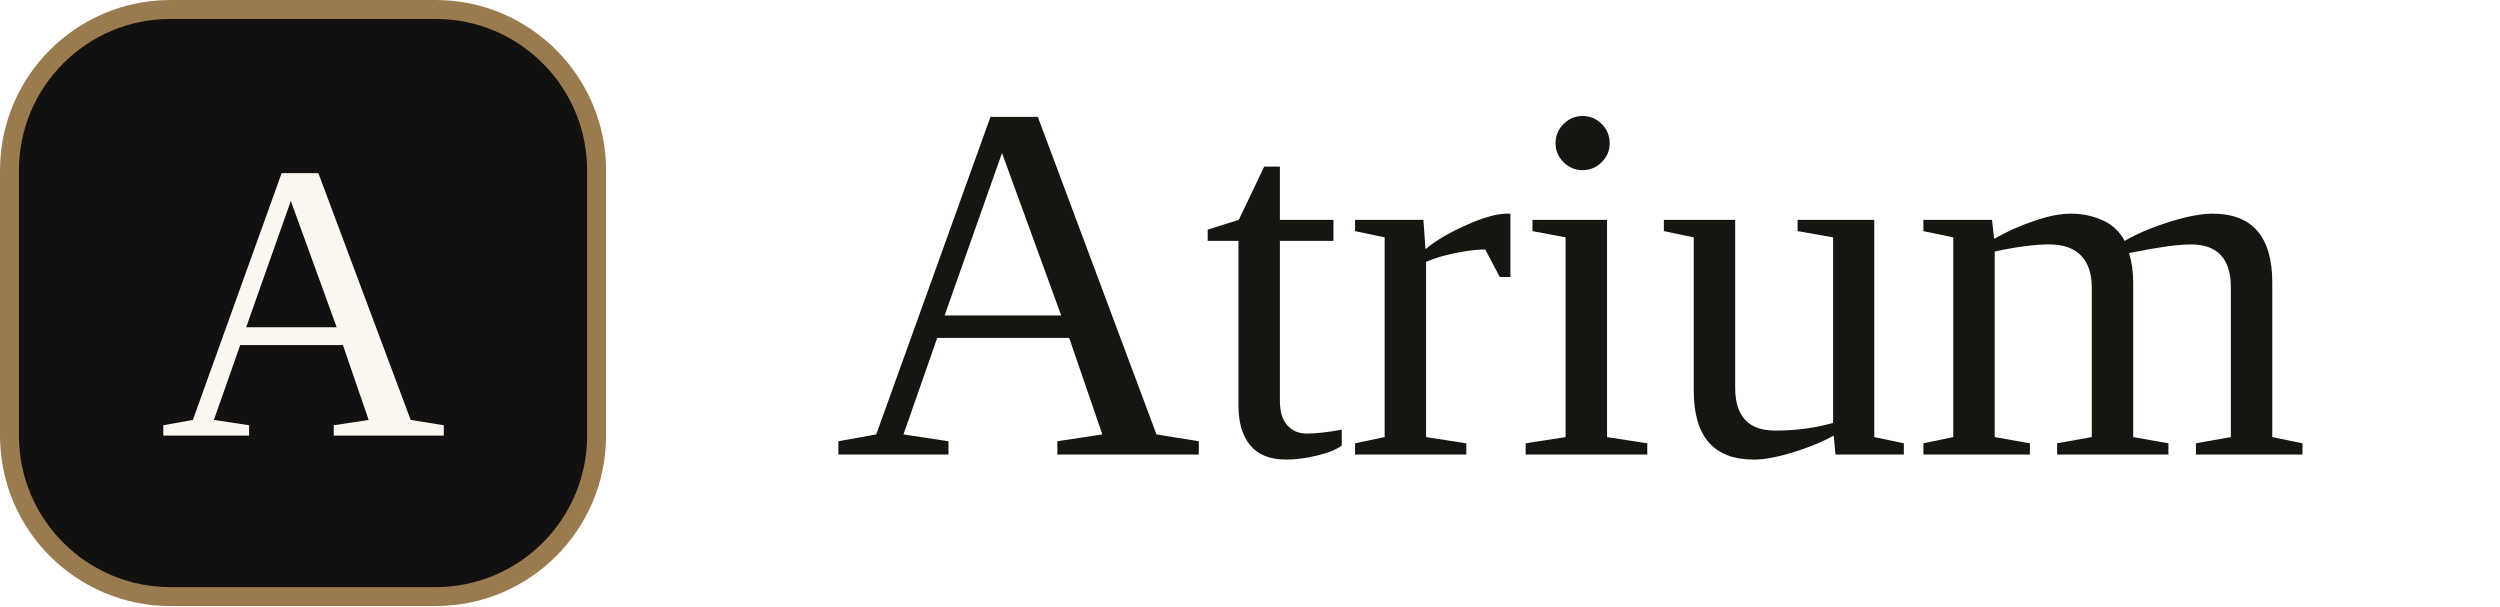
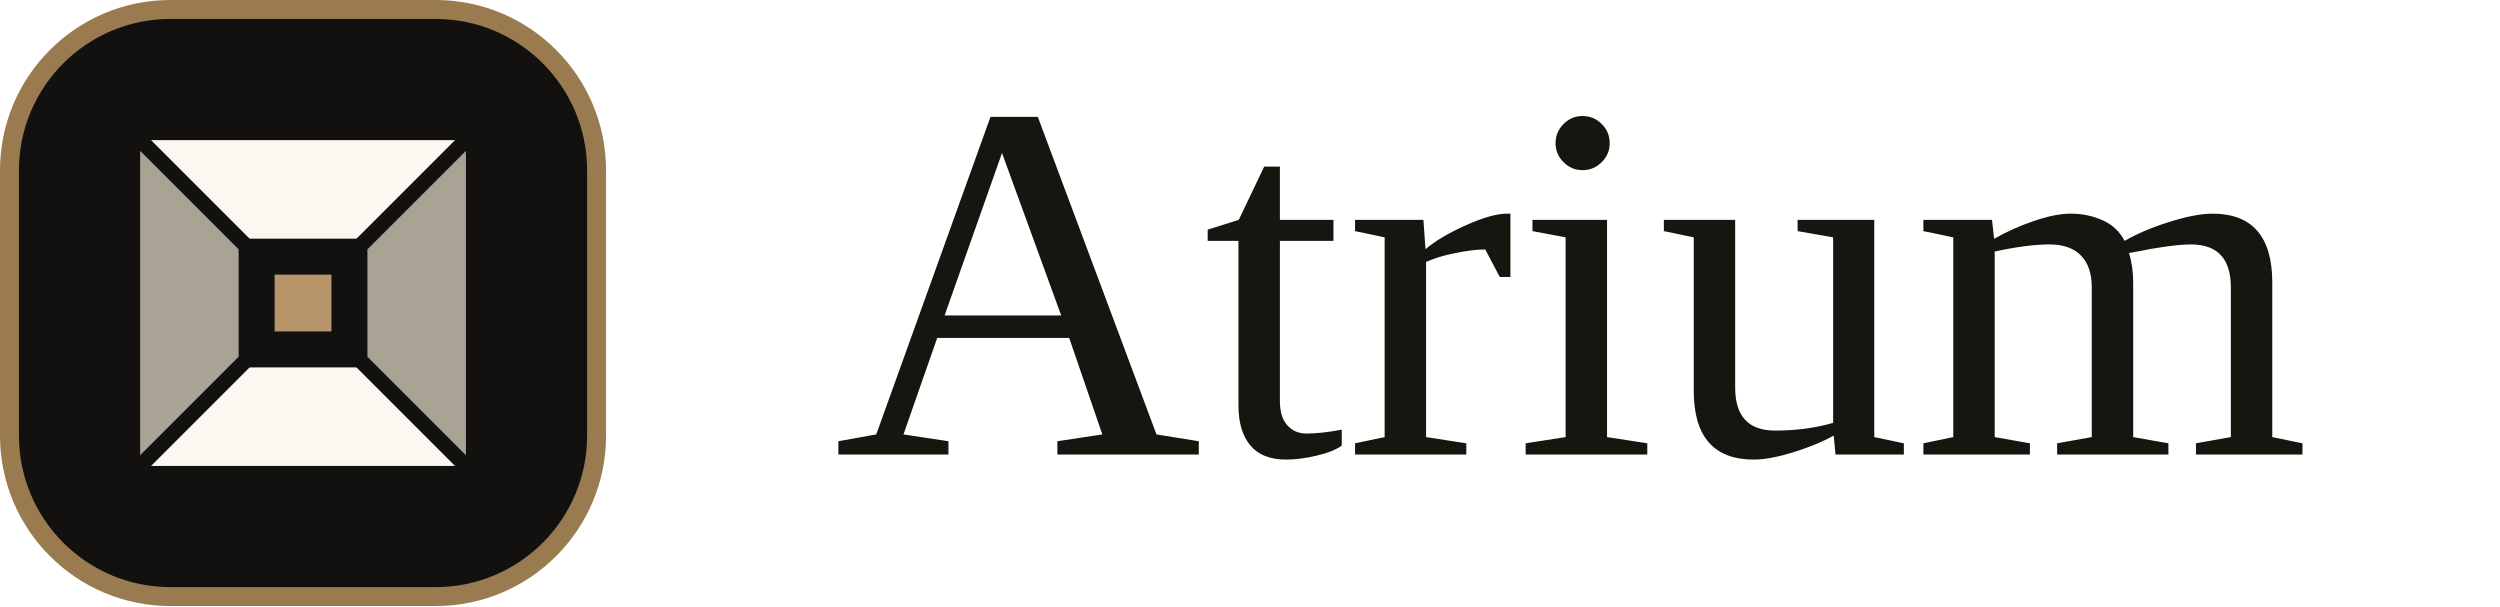
<svg xmlns="http://www.w3.org/2000/svg" viewBox="0 0 132 32" width="132" height="32" role="img" aria-label="Atrium">
  <rect x="0.5" y="0.5" width="31" height="31" rx="8.5" fill="#121110" stroke="#9A7B4F" />
-   <text x="16" y="23" text-anchor="middle" fill="#FBF8F1" font-family="'Instrument Serif', Georgia, 'Times New Roman', serif" font-size="21">A</text>
+   <path d="M7 7h18l-6 6h-6z" fill="#FBF8F1" stroke="#121110" stroke-width="0.8" stroke-linejoin="round" />
+   <path d="M7 25h18l-6-6h-6z" fill="#FBF8F1" stroke="#121110" stroke-width="0.8" stroke-linejoin="round" />
+   <path d="M7 7l6 6v6l-6 6z" fill="#A9A396" stroke="#121110" stroke-width="0.8" stroke-linejoin="round" />
+   <path d="M25 7l-6 6v6l6 6z" fill="#A9A396" stroke="#121110" stroke-width="0.8" stroke-linejoin="round" />
+   <rect x="14.5" y="14.5" width="3" height="3" fill="#B8956A" />
  <text x="44" y="24" fill="#17150F" font-family="'Instrument Serif', Georgia, 'Times New Roman', serif" font-size="27">Atrium</text>
</svg>
